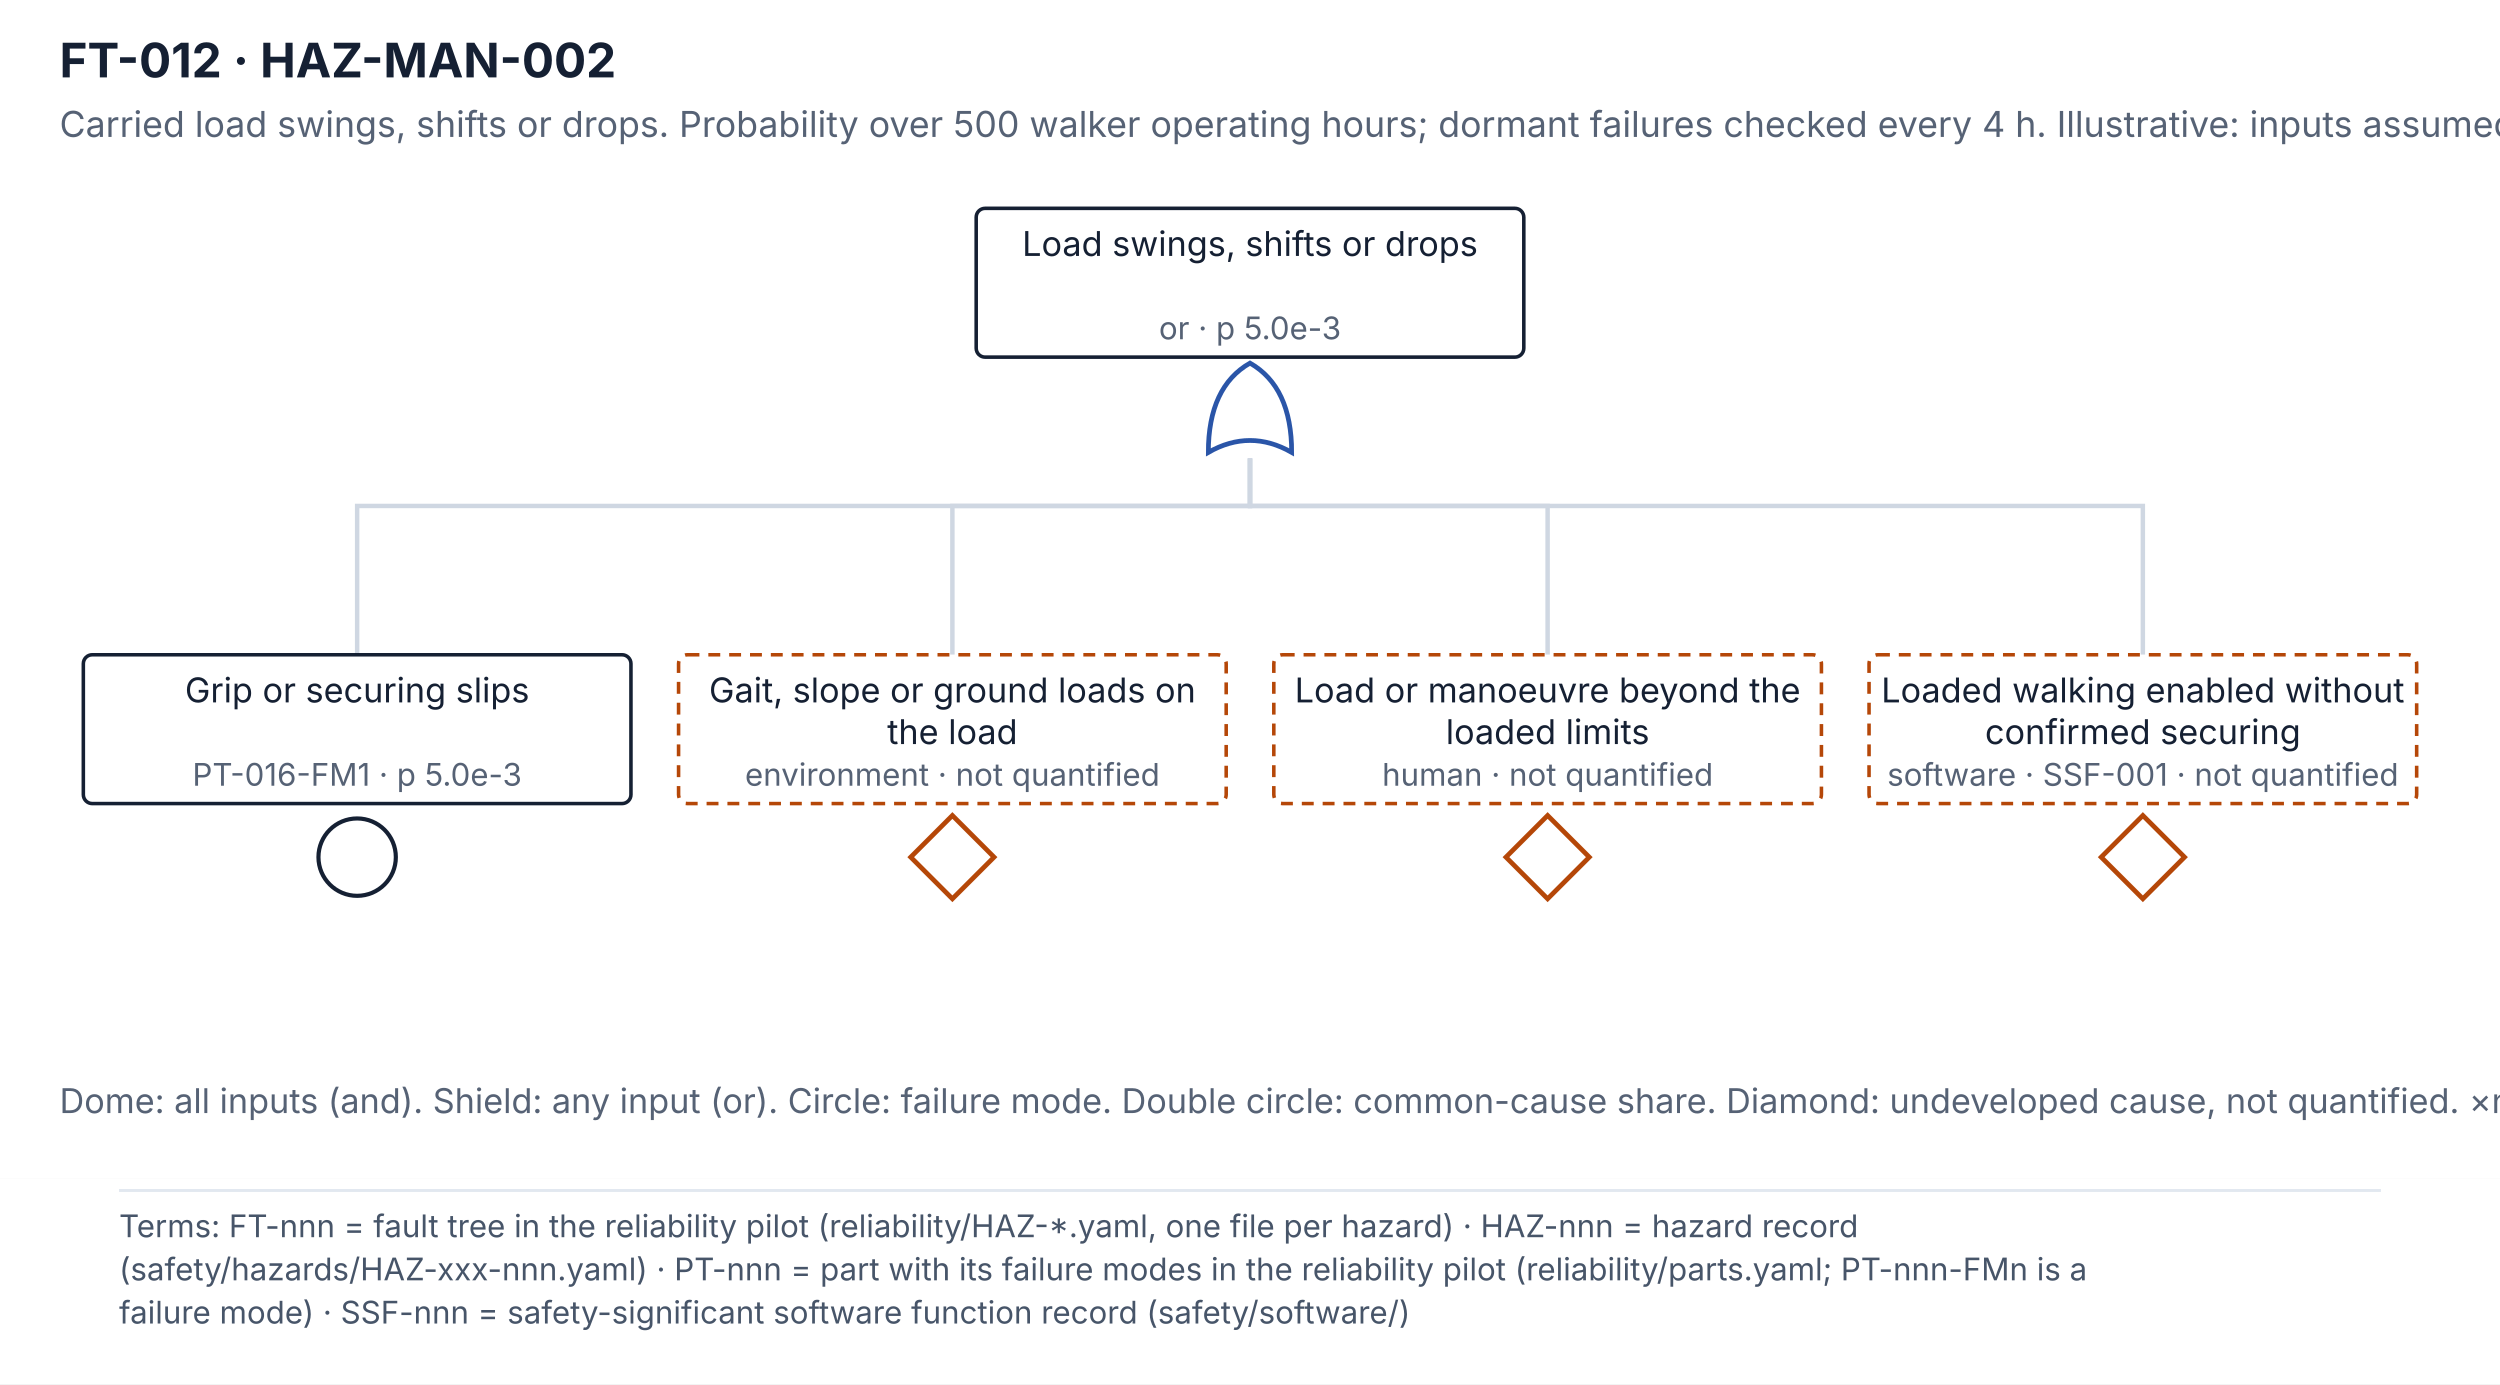
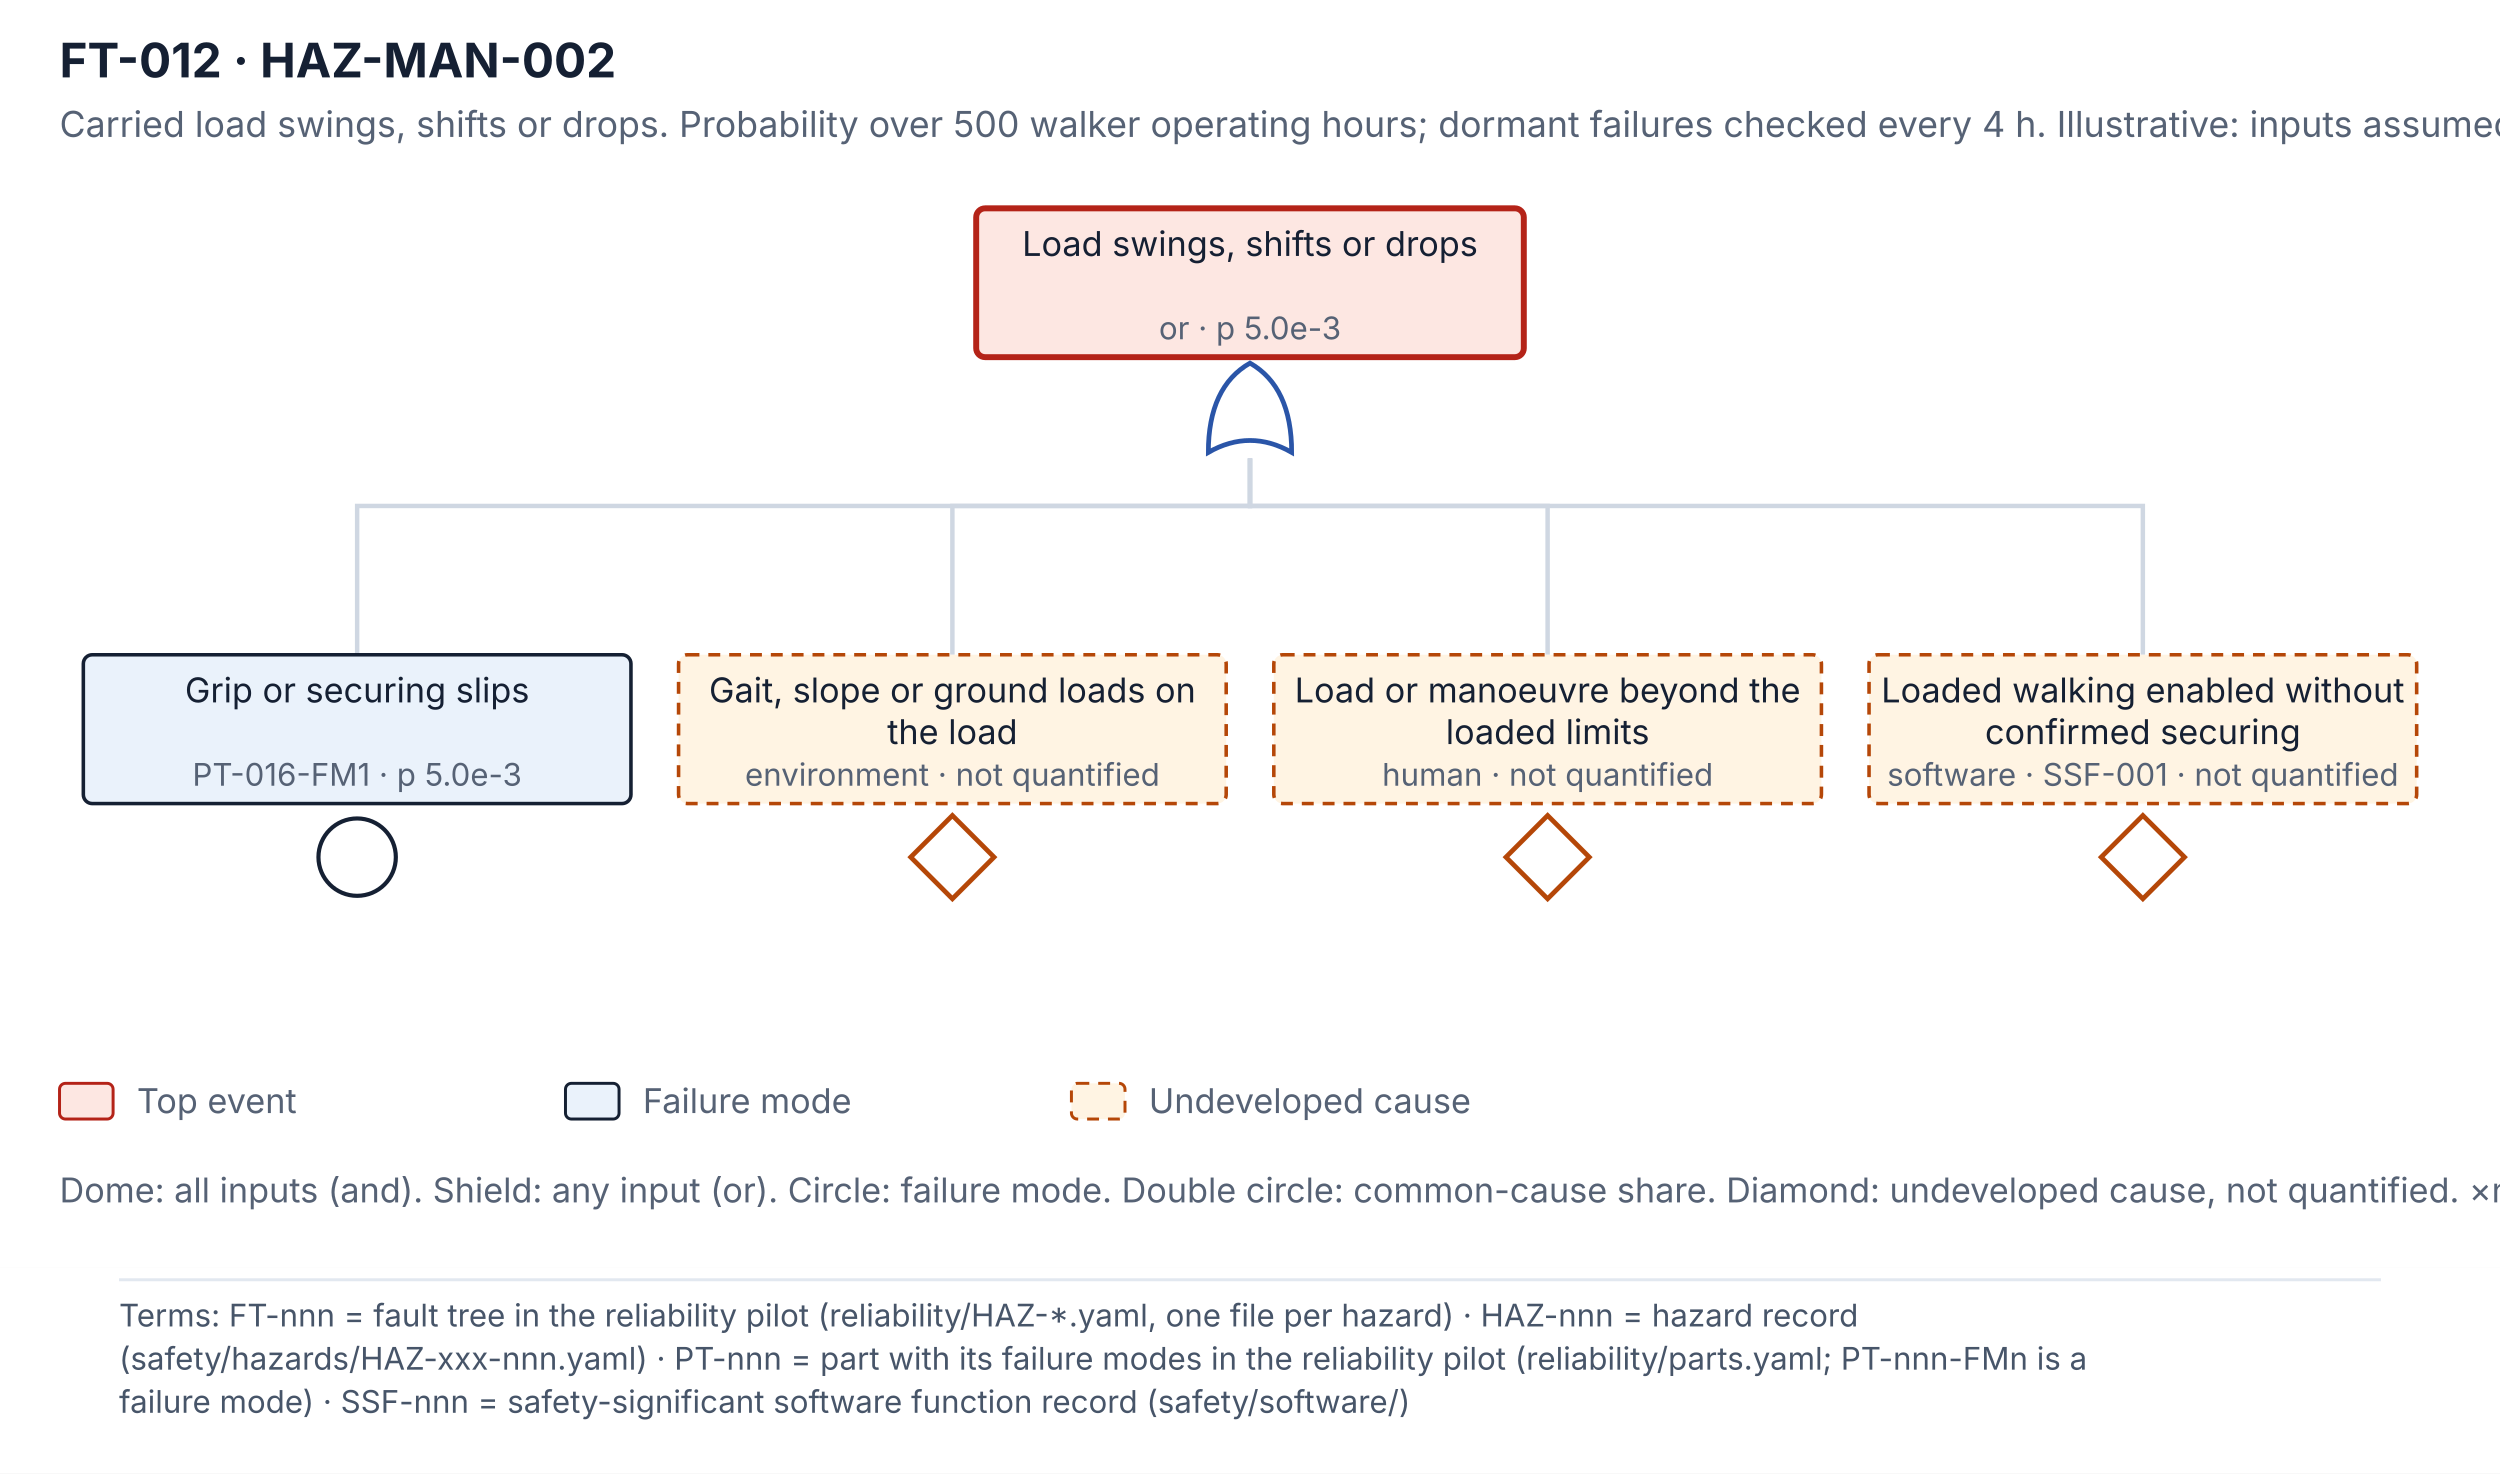
- <svg xmlns="http://www.w3.org/2000/svg" viewBox="0 0 840 465.1" width="840" height="465.1" font-family="Inter, 'Segoe UI', Helvetica, Arial, sans-serif">
-   <rect width="840" height="396" fill="#ffffff" />
+ <svg xmlns="http://www.w3.org/2000/svg" viewBox="0 0 840 495.1" width="840" height="495.1" font-family="Inter, 'Segoe UI', Helvetica, Arial, sans-serif">
+   <rect width="840" height="426" fill="#ffffff" />
  <text x="20" y="26" font-size="16" font-weight="700" fill="#152033">FT-012 · HAZ-MAN-002</text>
  <text x="20" y="46" font-size="12" fill="#566275">Carried load swings, shifts or drops. Probability over 500 walker operating hours; dormant failures checked every 4 h. Illustrative: inputs assumed.</text>
  <path d="M420.0 154 V170 H120.0 V220" fill="none" stroke="#cfd7e2" stroke-width="1.5" />
  <path d="M420.0 154 V170 H320.0 V220" fill="none" stroke="#cfd7e2" stroke-width="1.5" />
  <path d="M420.0 154 V170 H520.0 V220" fill="none" stroke="#cfd7e2" stroke-width="1.5" />
  <path d="M420.0 154 V170 H720.0 V220" fill="none" stroke="#cfd7e2" stroke-width="1.5" />
-   <rect x="28.0" y="220" width="184" height="50" rx="3" fill="#ffffff" stroke="#152033" stroke-width="1.2" />
+   <rect x="28.0" y="220" width="184" height="50" rx="3" fill="#eaf2fb" stroke="#152033" stroke-width="1.2" />
  <text x="120.0" y="236" font-size="11.5" fill="#152033" text-anchor="middle">Grip or securing slips</text>
  <text x="120.0" y="264" font-size="10.5" fill="#566275" text-anchor="middle">PT-016-FM1 · p 5.0e-3</text>
  <circle cx="120.0" cy="288" r="13" fill="#ffffff" stroke="#152033" stroke-width="1.4" />
-   <rect x="228.0" y="220" width="184" height="50" rx="3" fill="#ffffff" stroke="#b54708" stroke-width="1.2" stroke-dasharray="4 3" />
+   <rect x="228.0" y="220" width="184" height="50" rx="3" fill="#fff4e3" stroke="#b54708" stroke-width="1.2" stroke-dasharray="4 3" />
  <text x="320.0" y="236" font-size="11.5" fill="#152033" text-anchor="middle">Gait, slope or ground loads on</text>
  <text x="320.0" y="250" font-size="11.5" fill="#152033" text-anchor="middle">the load</text>
  <text x="320.0" y="264" font-size="10.5" fill="#566275" text-anchor="middle">environment · not quantified</text>
  <path d="M320.0 274 L334.0 288 L320.0 302 L306.0 288 Z" fill="#ffffff" stroke="#b54708" stroke-width="1.6" />
-   <rect x="428.0" y="220" width="184" height="50" rx="3" fill="#ffffff" stroke="#b54708" stroke-width="1.2" stroke-dasharray="4 3" />
+   <rect x="428.0" y="220" width="184" height="50" rx="3" fill="#fff4e3" stroke="#b54708" stroke-width="1.2" stroke-dasharray="4 3" />
  <text x="520.0" y="236" font-size="11.5" fill="#152033" text-anchor="middle">Load or manoeuvre beyond the</text>
  <text x="520.0" y="250" font-size="11.5" fill="#152033" text-anchor="middle">loaded limits</text>
  <text x="520.0" y="264" font-size="10.5" fill="#566275" text-anchor="middle">human · not quantified</text>
  <path d="M520.0 274 L534.0 288 L520.0 302 L506.0 288 Z" fill="#ffffff" stroke="#b54708" stroke-width="1.6" />
-   <rect x="628.0" y="220" width="184" height="50" rx="3" fill="#ffffff" stroke="#b54708" stroke-width="1.2" stroke-dasharray="4 3" />
+   <rect x="628.0" y="220" width="184" height="50" rx="3" fill="#fff4e3" stroke="#b54708" stroke-width="1.2" stroke-dasharray="4 3" />
  <text x="720.0" y="236" font-size="11.5" fill="#152033" text-anchor="middle">Loaded walking enabled without</text>
  <text x="720.0" y="250" font-size="11.5" fill="#152033" text-anchor="middle">confirmed securing</text>
  <text x="720.0" y="264" font-size="10.5" fill="#566275" text-anchor="middle">software · SSF-001 · not quantified</text>
  <path d="M720.0 274 L734.0 288 L720.0 302 L706.0 288 Z" fill="#ffffff" stroke="#b54708" stroke-width="1.6" />
-   <rect x="328.0" y="70" width="184" height="50" rx="3" fill="#ffffff" stroke="#152033" stroke-width="1.2" />
+   <rect x="328.0" y="70" width="184" height="50" rx="3" fill="#fde7e2" stroke="#b42318" stroke-width="2" />
  <text x="420.0" y="86" font-size="11.5" fill="#152033" text-anchor="middle">Load swings, shifts or drops</text>
  <text x="420.0" y="114" font-size="10.5" fill="#566275" text-anchor="middle">or · p 5.0e-3</text>
  <path d="M406.0 152 Q406.0 130 420.0 122 Q434.0 130 434.0 152 Q420.0 144 406.0 152 Z" fill="#ffffff" stroke="#2a55a8" stroke-width="1.6" />
-   <text x="20" y="374" font-size="11.5" fill="#566275">Dome: all inputs (and). Shield: any input (or). Circle: failure mode. Double circle: common-cause share. Diamond: undeveloped cause, not quantified. ×n: n identical copies.</text>
-   <g class="terms" data-base-h="396">
-     <rect x="0" y="396" width="840" height="69.1" fill="#FFFFFF" />
-     <line x1="40" y1="400" x2="800" y2="400" stroke="#E2E8F0" stroke-width="1" />
-     <text x="40" y="415.7" font-size="10.5" fill="#475569" font-family="Inter, 'Segoe UI', Helvetica, Arial, sans-serif">Terms: FT-nnn = fault tree in the reliability pilot (reliability/HAZ-*.yaml, one file per hazard) · HAZ-nnn = hazard record</text>
-     <text x="40" y="430.2" font-size="10.5" fill="#475569" font-family="Inter, 'Segoe UI', Helvetica, Arial, sans-serif">(safety/hazards/HAZ-xxx-nnn.yaml) · PT-nnn = part with its failure modes in the reliability pilot (reliability/parts.yaml; PT-nnn-FMn is a</text>
-     <text x="40" y="444.7" font-size="10.5" fill="#475569" font-family="Inter, 'Segoe UI', Helvetica, Arial, sans-serif">failure mode) · SSF-nnn = safety-significant software function record (safety/software/)</text>
+   <rect x="20" y="364" width="18" height="12" rx="2" fill="#fde7e2" stroke="#b42318" />
+   <text x="46" y="374" font-size="11.5" fill="#566275">Top event</text>
+   <rect x="190" y="364" width="18" height="12" rx="2" fill="#eaf2fb" stroke="#152033" />
+   <text x="216" y="374" font-size="11.5" fill="#566275">Failure mode</text>
+   <rect x="360" y="364" width="18" height="12" rx="2" fill="#fff4e3" stroke="#b54708" stroke-dasharray="4 3" />
+   <text x="386" y="374" font-size="11.5" fill="#566275">Undeveloped cause</text>
+   <text x="20" y="404" font-size="11.5" fill="#566275">Dome: all inputs (and). Shield: any input (or). Circle: failure mode. Double circle: common-cause share. Diamond: undeveloped cause, not quantified. ×n: n identical copies.</text>
+   <g class="terms" data-base-h="426">
+     <rect x="0" y="426" width="840" height="69.1" fill="#FFFFFF" />
+     <line x1="40" y1="430" x2="800" y2="430" stroke="#E2E8F0" stroke-width="1" />
+     <text x="40" y="445.7" font-size="10.5" fill="#475569" font-family="Inter, 'Segoe UI', Helvetica, Arial, sans-serif">Terms: FT-nnn = fault tree in the reliability pilot (reliability/HAZ-*.yaml, one file per hazard) · HAZ-nnn = hazard record</text>
+     <text x="40" y="460.2" font-size="10.5" fill="#475569" font-family="Inter, 'Segoe UI', Helvetica, Arial, sans-serif">(safety/hazards/HAZ-xxx-nnn.yaml) · PT-nnn = part with its failure modes in the reliability pilot (reliability/parts.yaml; PT-nnn-FMn is a</text>
+     <text x="40" y="474.7" font-size="10.5" fill="#475569" font-family="Inter, 'Segoe UI', Helvetica, Arial, sans-serif">failure mode) · SSF-nnn = safety-significant software function record (safety/software/)</text>
  </g>
</svg>
